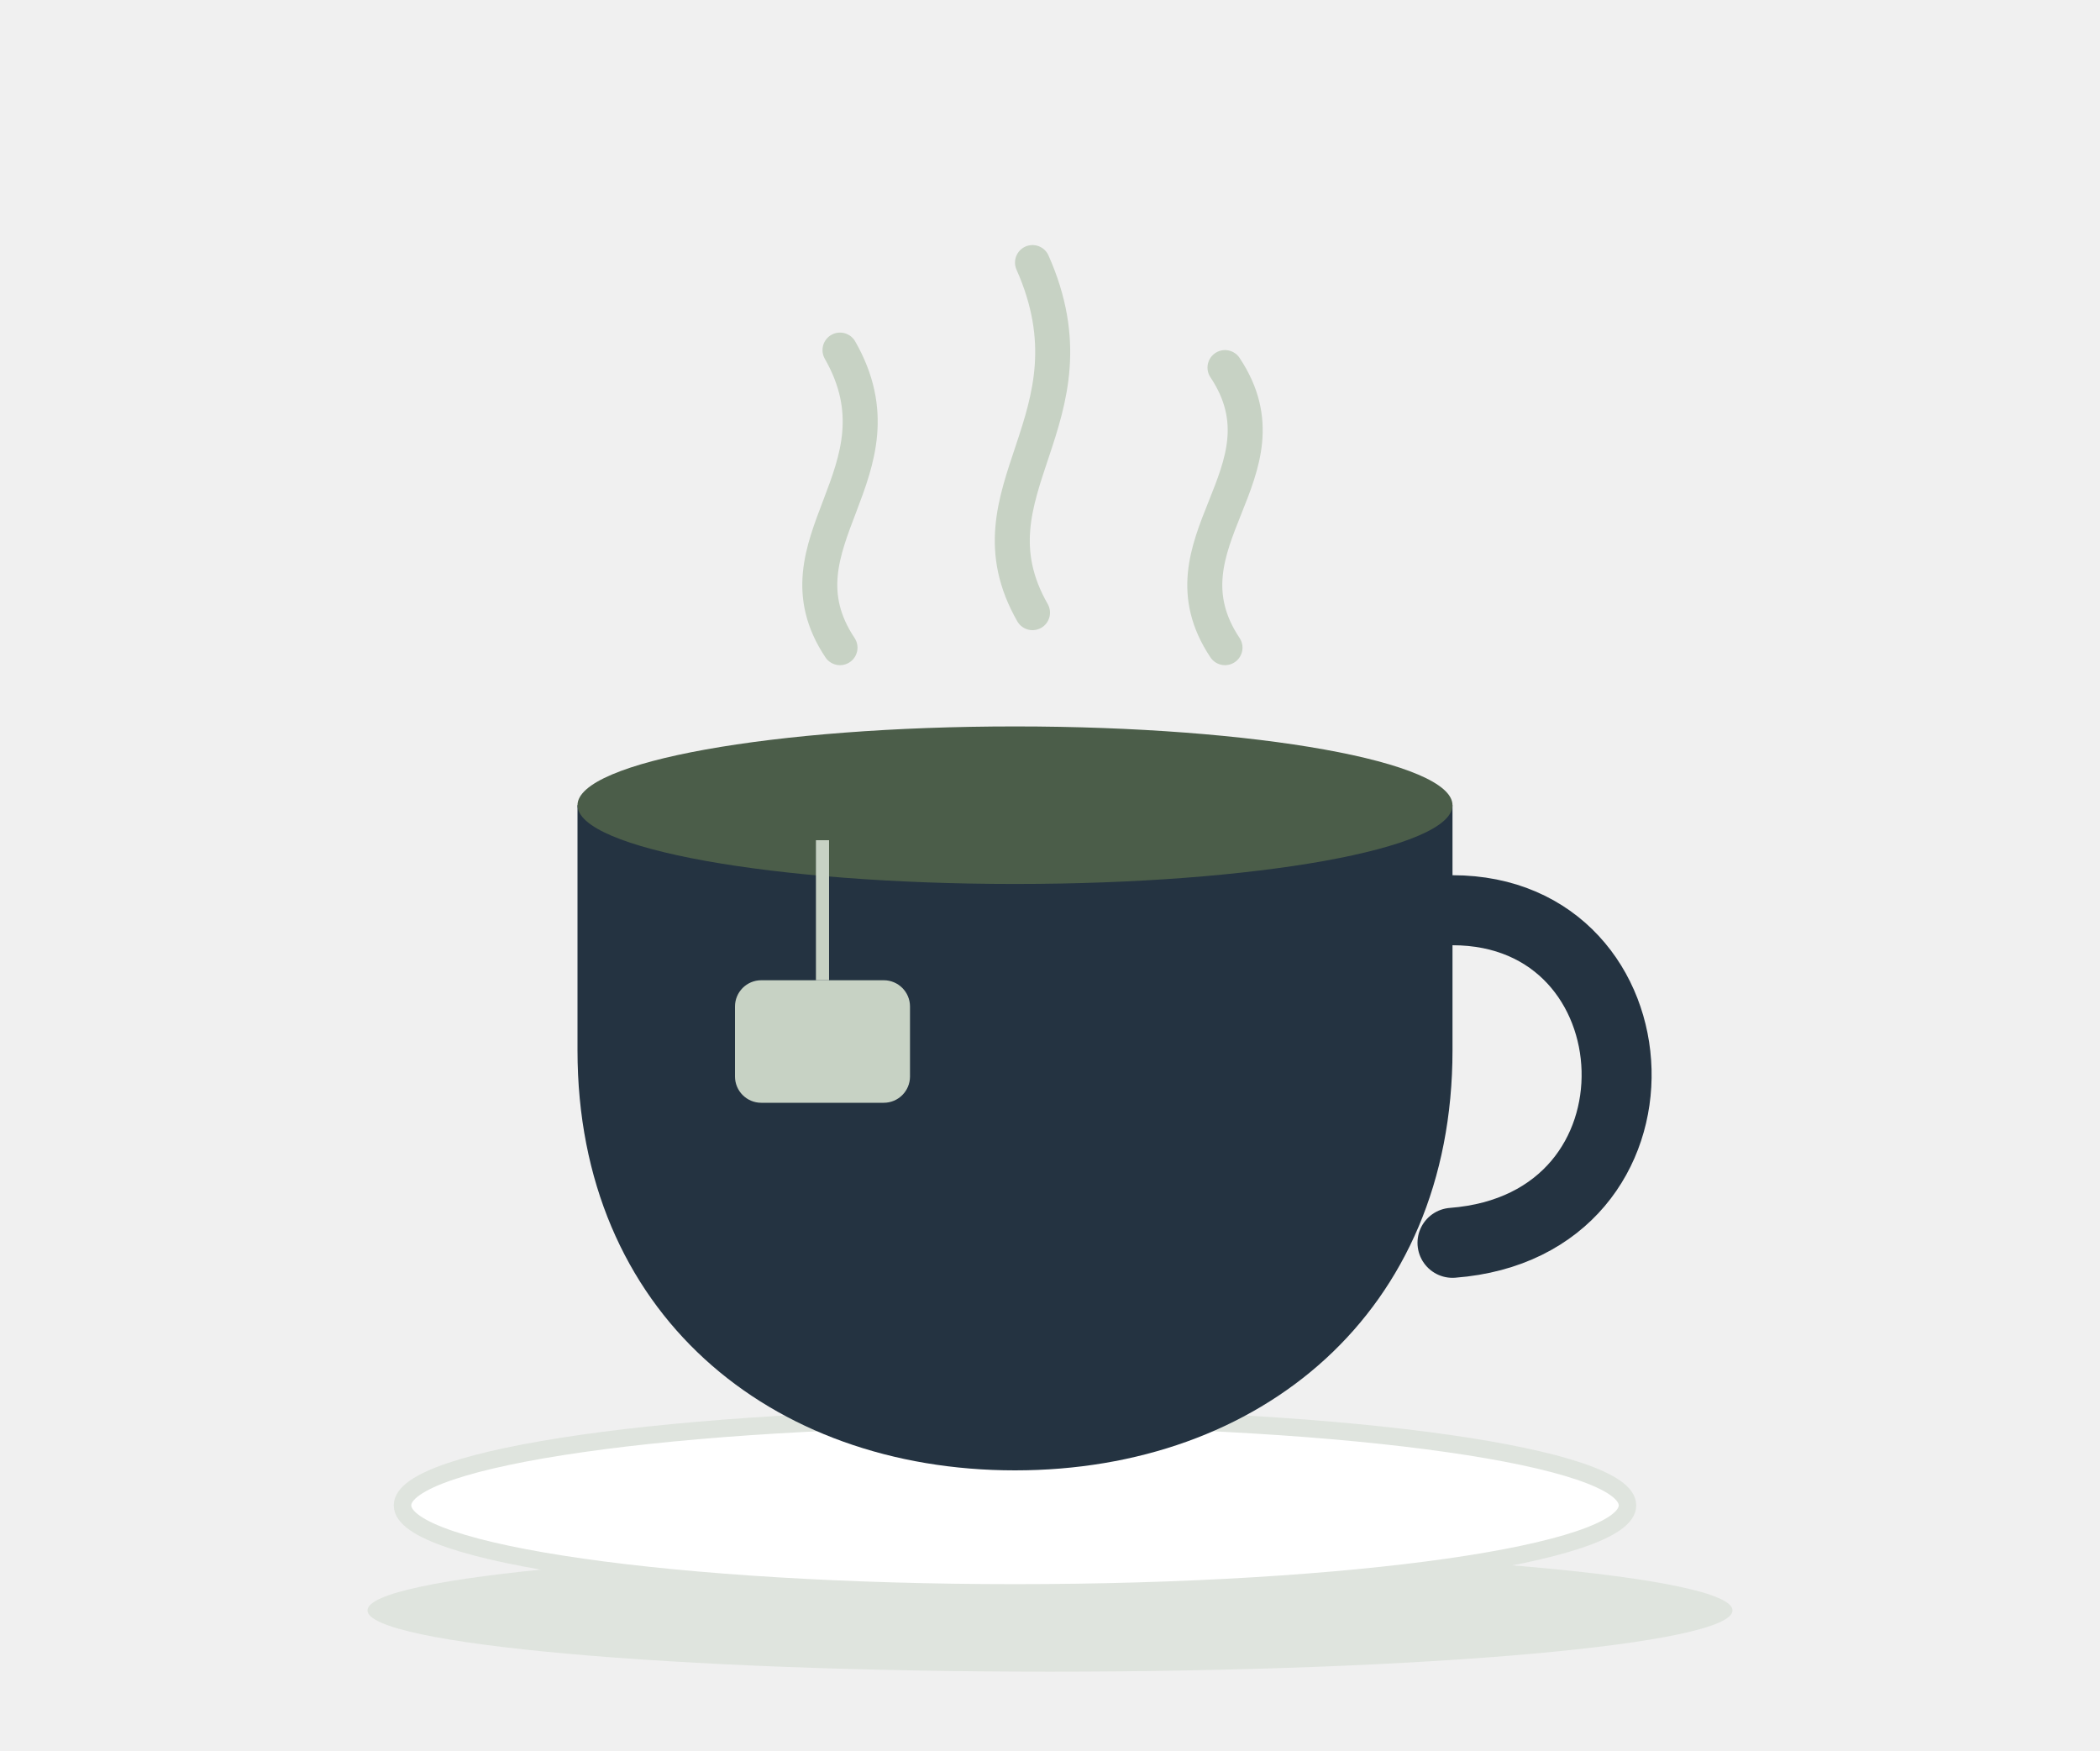
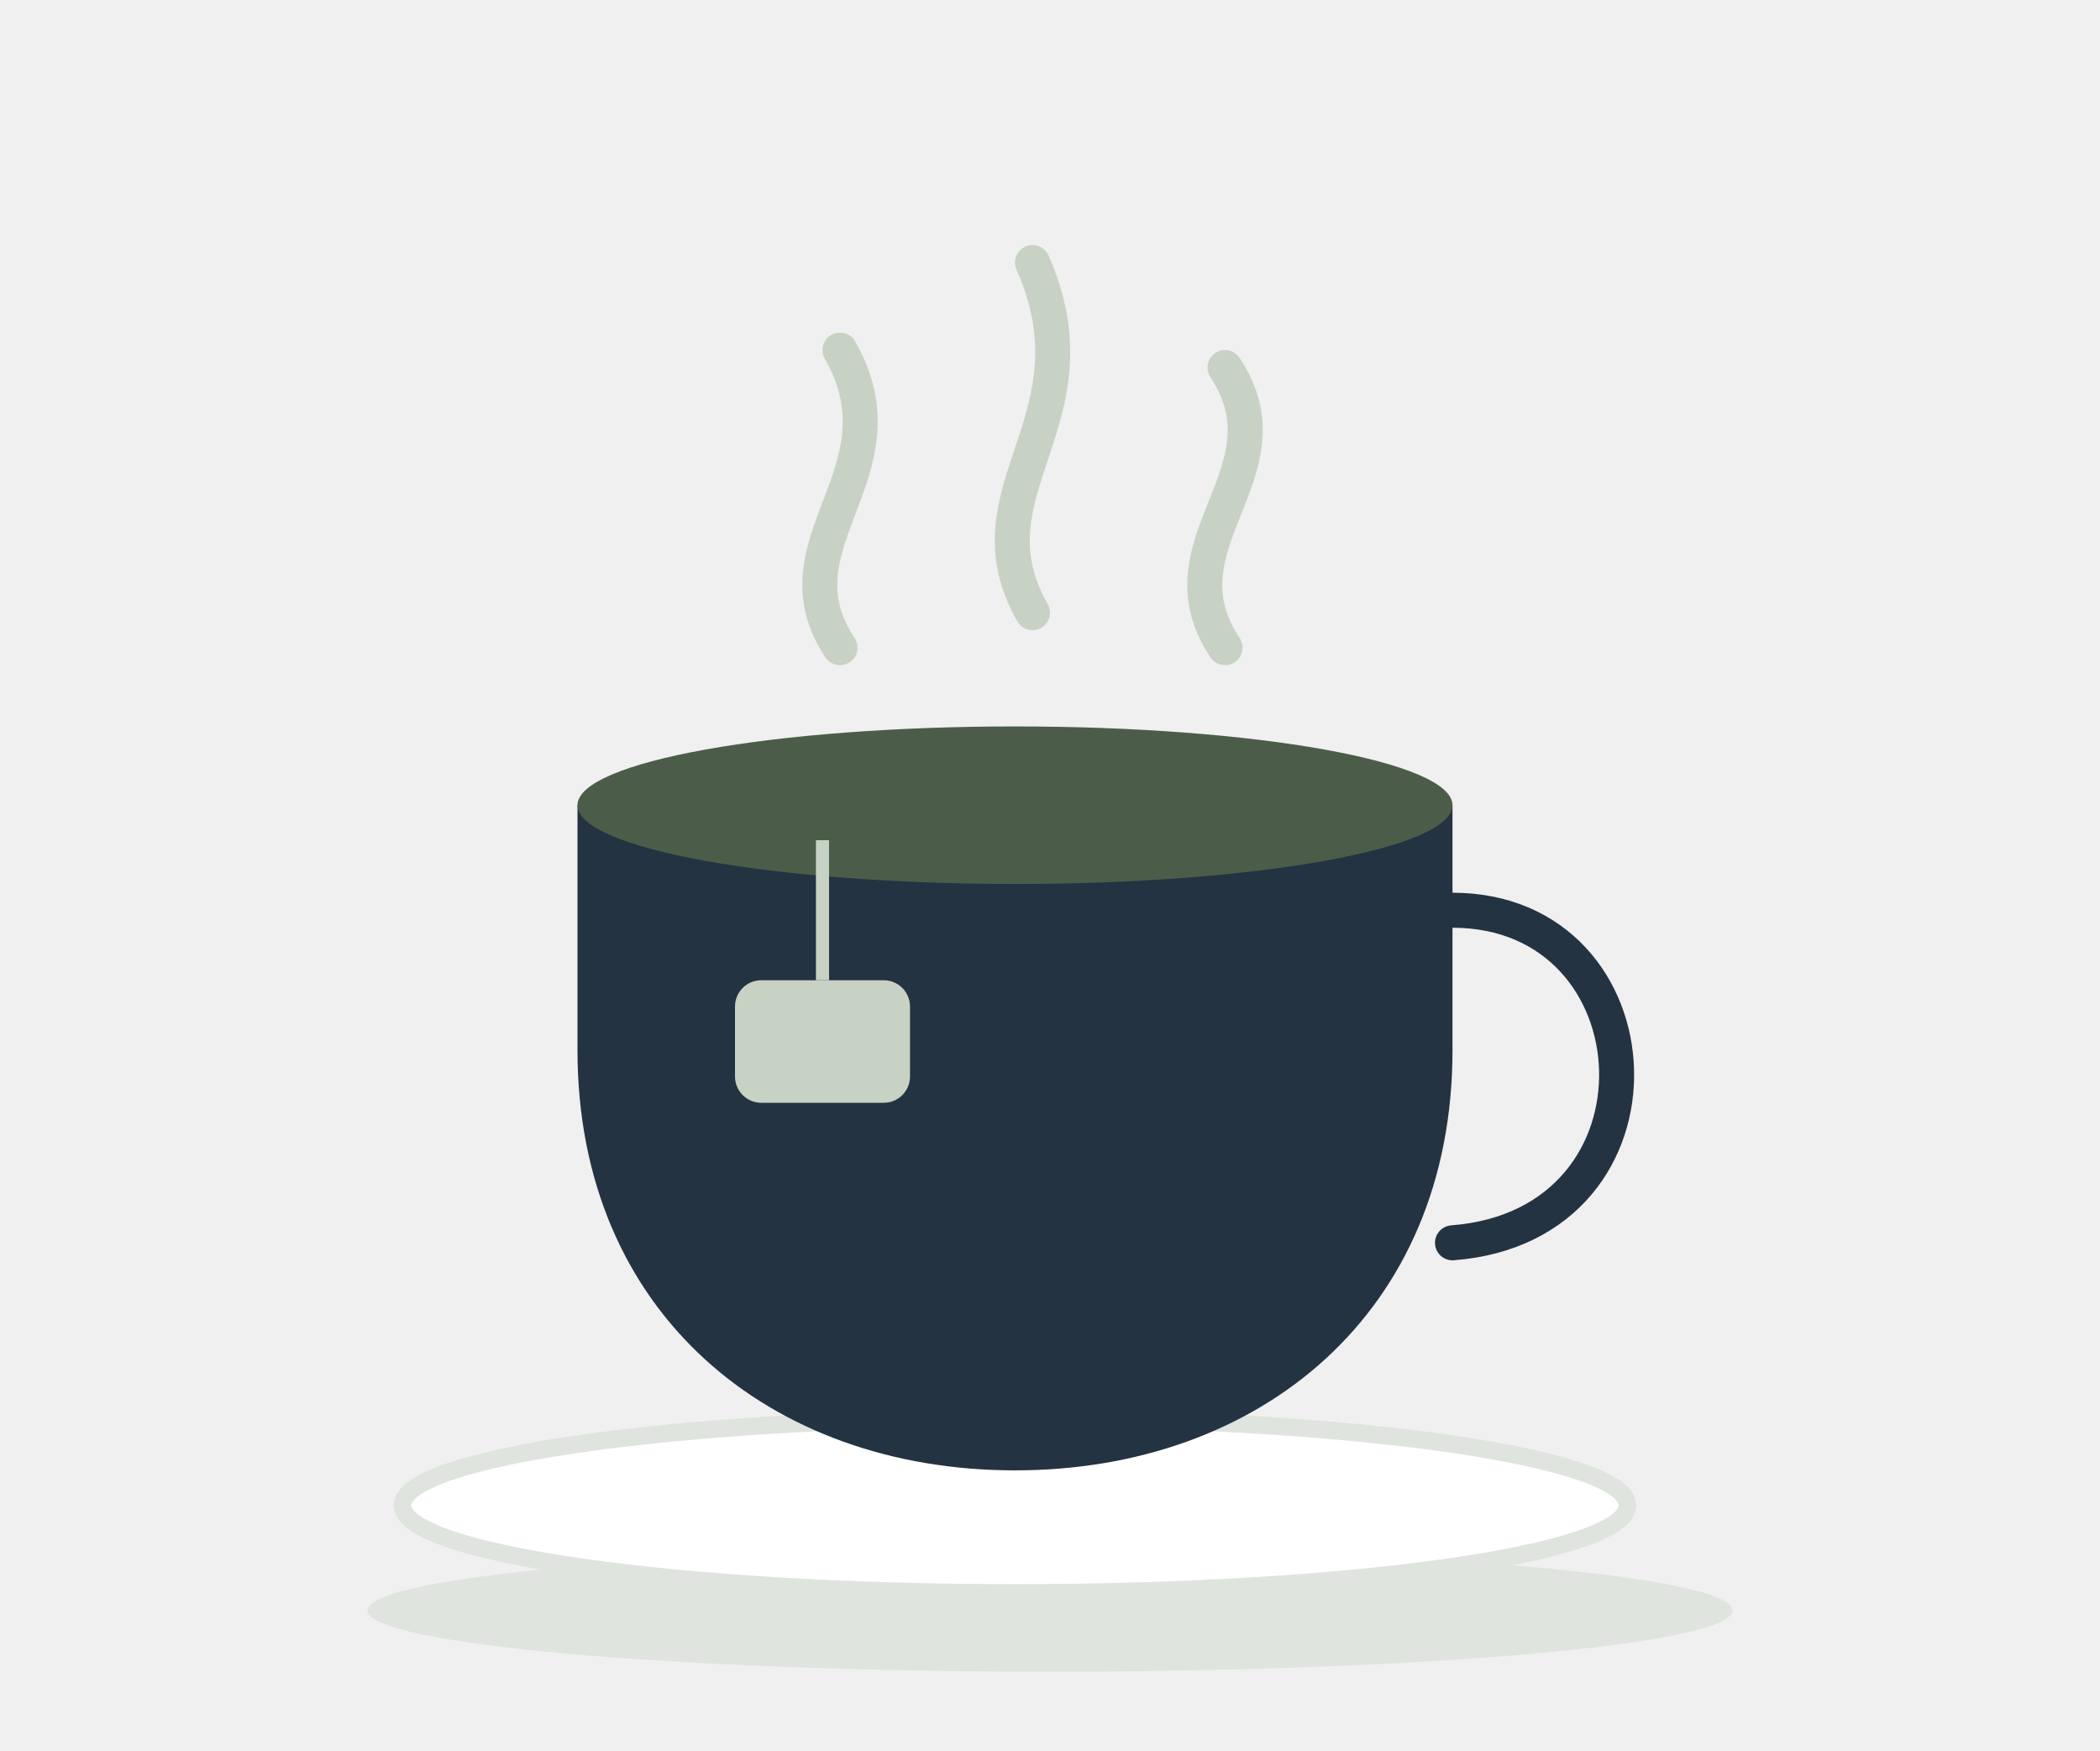
<svg xmlns="http://www.w3.org/2000/svg" viewBox="0 0 240 200" width="240" height="200">
  <ellipse cx="120" cy="184" rx="78" ry="7" fill="#DFE4DE" />
  <ellipse cx="116" cy="172" rx="70" ry="10" fill="#fff" stroke="#DFE4DE" stroke-width="2" />
  <path d="M66 92 H166 V120 C166 150 144 168 116 168 C88 168 66 150 66 120 Z" fill="#243341" />
-   <path d="M166 104 C190 104 192 140 166 142" stroke="#243341" stroke-width="8" fill="none" stroke-linecap="round" />
+   <path d="M166 104 C190 104 192 140 166 142" stroke="#243341" stroke-width="4.0" fill="none" stroke-linecap="round" />
  <ellipse cx="116" cy="92" rx="50" ry="9" fill="#4B5D49" />
  <g stroke="#C7D2C4" stroke-width="4" fill="none" stroke-linecap="round">
    <path d="M96 74 C88 62 104 54 96 40" />
    <path d="M118 70 C110 56 126 48 118 30" />
    <path d="M140 74 C132 62 148 54 140 42" />
  </g>
  <rect x="84" y="112" width="20" height="14" rx="3" fill="#C7D2C4" />
  <path d="M94 112 V96" stroke="#C7D2C4" stroke-width="1.5" />
</svg>
